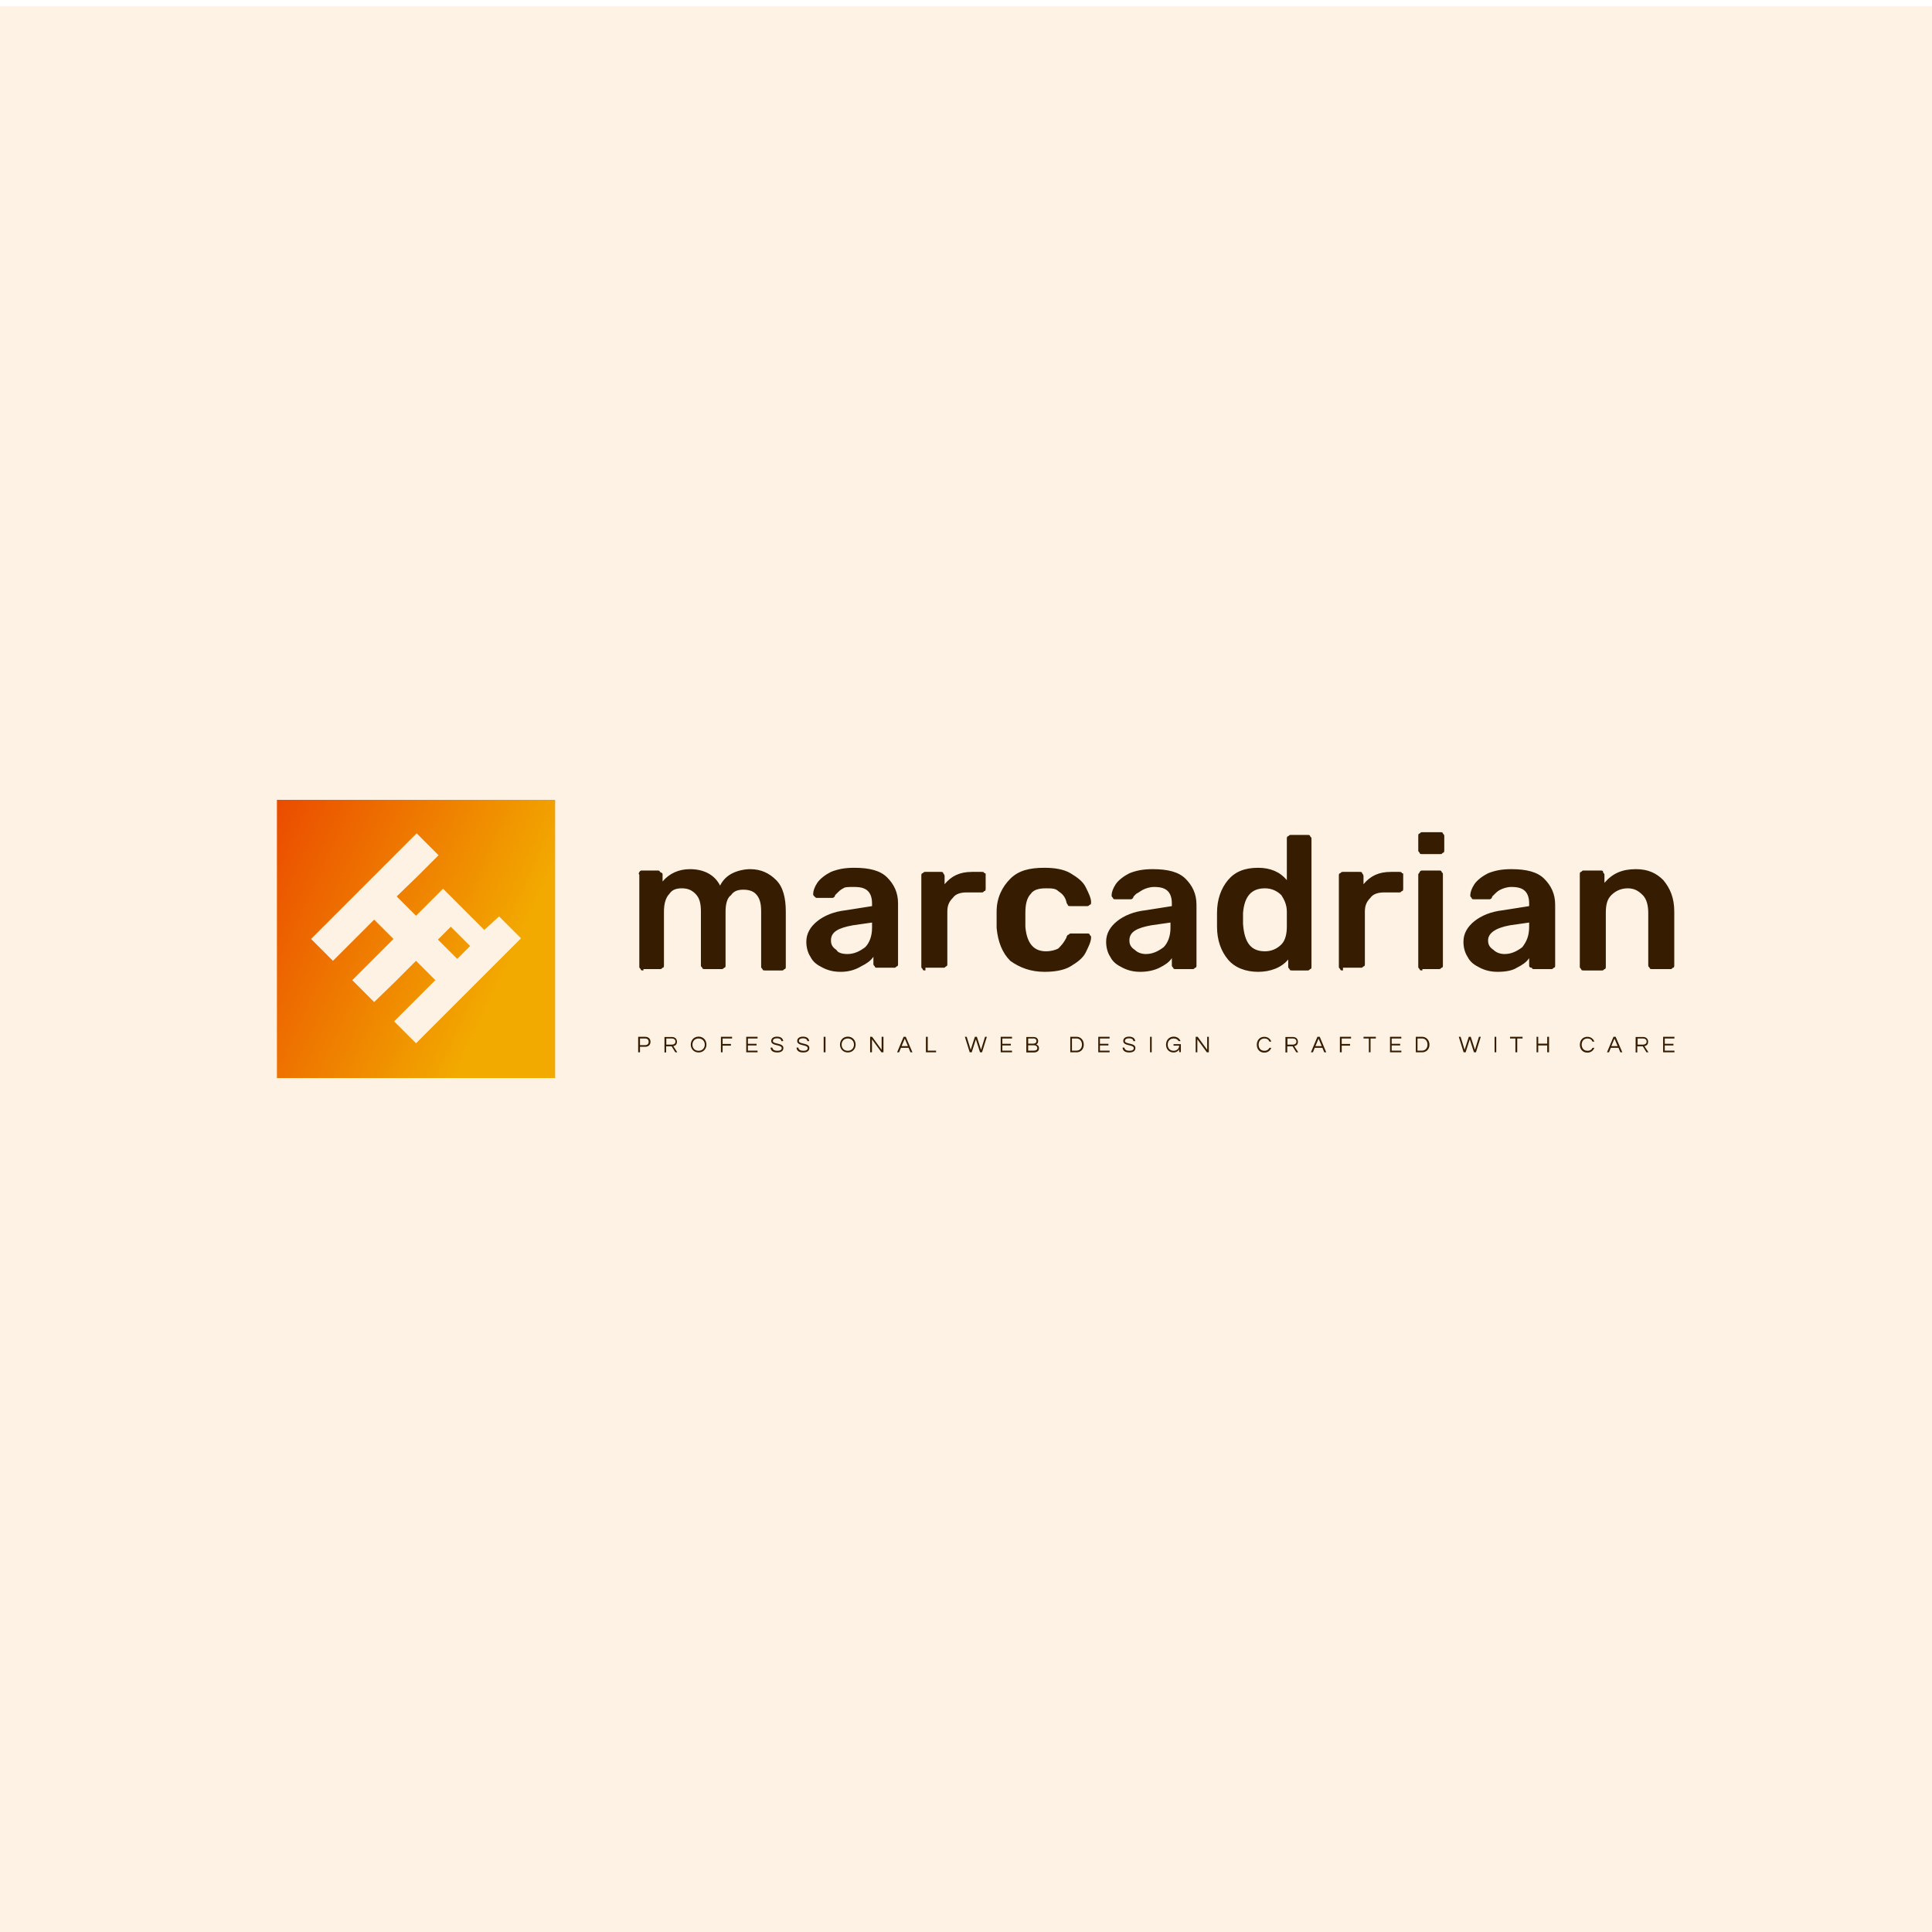
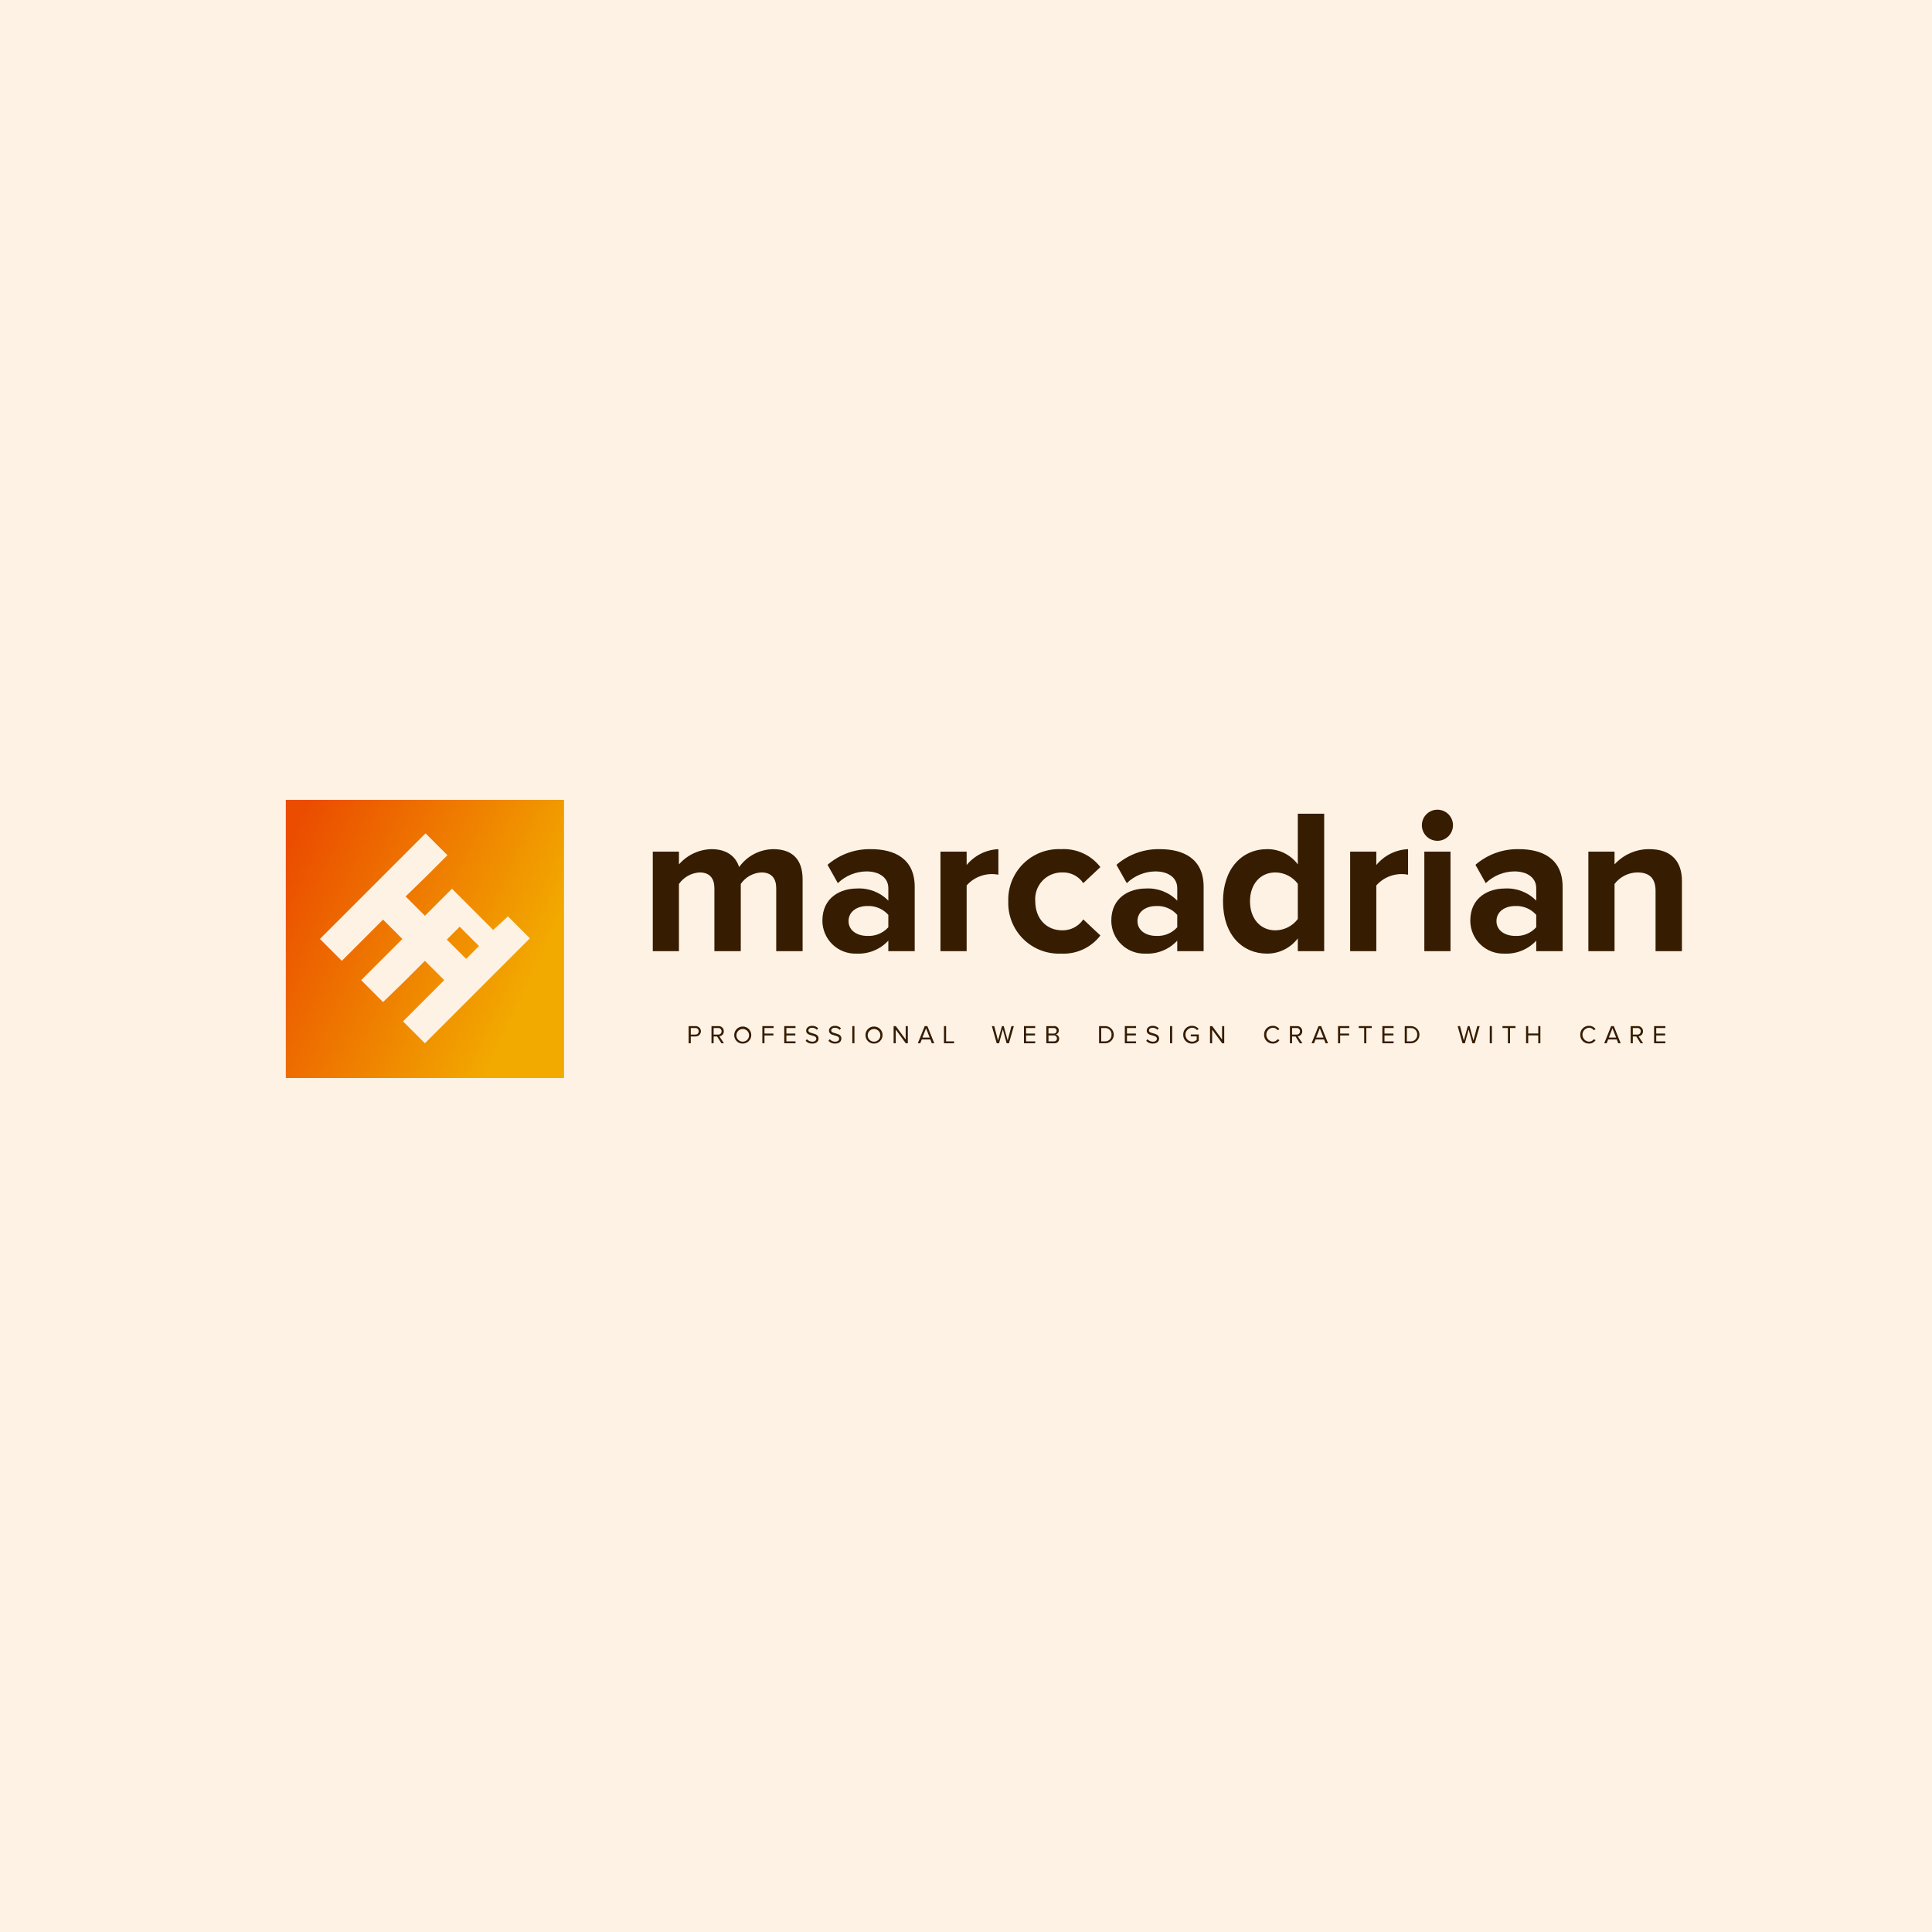
- <svg xmlns="http://www.w3.org/2000/svg" version="1.1" id="Layer_1" x="0px" y="0px" viewBox="0 0 300 300" style="enable-background:new 0 0 300 300;" xml:space="preserve">
-   <style type="text/css">
- 	.st0{fill:#FEF2E5;}
- 	.st1{fill:#361C00;}
- 	.st2{fill:url(#SVGID_1_);}
- </style>
-   <rect y="1" class="st0" width="300" height="300" />
-   <g id="_x31_7c5c226-86e3-46dc-83a4-124066d1baf3" transform="matrix(2.125754,0,0,2.125754,97.146,122.8452)">
-     <path class="st1" d="M1.3,13.1L1.3,13.1c-0.1,0-0.2,0-0.2-0.1l0,0l0,0c-0.1-0.1-0.1-0.1-0.1-0.2l0,0V6.1l0,0C0.9,6,1,6,1,5.9l0,0   l0,0c0.1-0.1,0.1-0.1,0.2-0.1l0,0h1.1l0,0c0.1,0,0.2,0,0.2,0.1l0,0l0,0C2.7,6,2.7,6,2.7,6.1l0,0v0.5l0,0c0.5-0.6,1.2-0.9,2-0.9l0,0   l0,0c1,0,1.8,0.4,2.2,1.2l0,0l0,0C7.1,6.5,7.4,6.2,7.8,6l0,0l0,0c0.4-0.2,0.9-0.3,1.3-0.3l0,0l0,0c0.8,0,1.4,0.3,1.9,0.8l0,0l0,0   c0.5,0.5,0.7,1.3,0.7,2.3l0,0v4l0,0c0,0.1,0,0.2-0.1,0.2l0,0l0,0c-0.1,0.1-0.1,0.1-0.2,0.1l0,0h-1.2l0,0c-0.1,0-0.2,0-0.2-0.1l0,0   l0,0c-0.1-0.1-0.1-0.1-0.1-0.2l0,0V8.8l0,0c0-0.6-0.1-1-0.4-1.3l0,0l0,0C9.3,7.3,9,7.2,8.6,7.2l0,0l0,0c-0.4,0-0.7,0.1-0.9,0.4l0,0   l0,0C7.4,7.8,7.3,8.3,7.3,8.8l0,0v3.9l0,0c0,0.1,0,0.2-0.1,0.2l0,0l0,0c-0.1,0.1-0.1,0.1-0.2,0.1l0,0H5.8l0,0c-0.1,0-0.2,0-0.2-0.1   l0,0l0,0c-0.1-0.1-0.1-0.1-0.1-0.2l0,0V8.8l0,0c0-0.6-0.1-1-0.4-1.3l0,0l0,0c-0.3-0.3-0.6-0.4-1-0.4l0,0l0,0   c-0.4,0-0.7,0.1-0.9,0.4l0,0l0,0C2.9,7.8,2.8,8.3,2.8,8.8l0,0v3.9l0,0c0,0.1,0,0.2-0.1,0.2l0,0l0,0c-0.1,0.1-0.1,0.1-0.2,0.1l0,0   H1.3z M15.7,13.2L15.7,13.2c-0.5,0-0.9-0.1-1.3-0.3l0,0l0,0c-0.4-0.2-0.7-0.4-0.9-0.8l0,0l0,0c-0.2-0.3-0.3-0.7-0.3-1.1l0,0l0,0   c0-0.6,0.3-1.1,0.8-1.5l0,0l0,0c0.5-0.4,1.2-0.7,2.1-0.8l0,0l1.9-0.3V8.2l0,0c0-0.4-0.1-0.7-0.3-0.9l0,0l0,0   c-0.2-0.2-0.5-0.3-1-0.3l0,0l0,0C16.3,7,16,7,15.9,7.1l0,0l0,0c-0.2,0.1-0.3,0.2-0.4,0.3l0,0l0,0c-0.1,0.1-0.2,0.2-0.2,0.2l0,0l0,0   c0,0.1-0.1,0.2-0.2,0.2l0,0h-1.1l0,0c-0.1,0-0.1,0-0.2-0.1l0,0l0,0c-0.1-0.1-0.1-0.1-0.1-0.2l0,0l0,0c0-0.2,0.1-0.5,0.3-0.8l0,0   l0,0c0.2-0.3,0.6-0.6,1-0.8l0,0l0,0c0.5-0.2,1-0.3,1.7-0.3l0,0l0,0c1.1,0,1.9,0.2,2.4,0.7l0,0l0,0c0.5,0.5,0.8,1.1,0.8,1.9l0,0v4.4   l0,0c0,0.1,0,0.2-0.1,0.2l0,0l0,0c-0.1,0.1-0.1,0.1-0.2,0.1l0,0h-1.2l0,0c-0.1,0-0.2,0-0.2-0.1l0,0l0,0c-0.1-0.1-0.1-0.1-0.1-0.2   l0,0v-0.5l0,0c-0.2,0.3-0.5,0.5-0.9,0.7l0,0l0,0C16.7,13.1,16.2,13.2,15.7,13.2L15.7,13.2z M16.2,11.9L16.2,11.9   c0.5,0,0.9-0.2,1.3-0.5l0,0l0,0c0.3-0.3,0.5-0.8,0.5-1.4l0,0V9.6l-1.4,0.2l0,0c-1.1,0.2-1.6,0.5-1.6,1.1l0,0l0,0   c0,0.3,0.1,0.5,0.4,0.7l0,0l0,0C15.5,11.8,15.8,11.9,16.2,11.9L16.2,11.9z M21.9,13.1L21.9,13.1c-0.1,0-0.2,0-0.2-0.1l0,0l0,0   c-0.1-0.1-0.1-0.1-0.1-0.2l0,0V6.2l0,0c0-0.1,0-0.2,0.1-0.2l0,0l0,0c0.1-0.1,0.1-0.1,0.2-0.1l0,0h1.1l0,0c0.1,0,0.2,0,0.2,0.1l0,0   l0,0c0.1,0.1,0.1,0.2,0.1,0.2l0,0v0.6l0,0c0.5-0.6,1.1-0.9,2-0.9l0,0H26l0,0c0.1,0,0.2,0,0.2,0.1l0,0l0,0C26.3,6,26.3,6,26.3,6.1   l0,0v1l0,0c0,0.1,0,0.2-0.1,0.2l0,0l0,0c-0.1,0.1-0.1,0.1-0.2,0.1l0,0h-1.1l0,0c-0.4,0-0.8,0.1-1,0.4l0,0l0,0   c-0.3,0.3-0.4,0.6-0.4,1l0,0v3.8l0,0c0,0.1,0,0.2-0.1,0.2l0,0l0,0c-0.1,0.1-0.1,0.1-0.2,0.1l0,0H21.9z M30.6,13.2L30.6,13.2   c-1,0-1.8-0.3-2.5-0.8l0,0l0,0c-0.6-0.6-0.9-1.4-1-2.4l0,0l0-0.6l0-0.6l0,0c0-1,0.4-1.8,1-2.4l0,0l0,0c0.6-0.6,1.4-0.8,2.5-0.8l0,0   l0,0c0.7,0,1.4,0.1,1.9,0.4l0,0l0,0c0.5,0.3,0.9,0.6,1.1,1l0,0l0,0C33.8,7.4,34,7.8,34,8.1l0,0l0,0c0,0.1,0,0.2-0.1,0.2l0,0l0,0   c-0.1,0.1-0.1,0.1-0.2,0.1l0,0h-1.2l0,0c-0.1,0-0.2,0-0.2-0.1l0,0l0,0c0,0-0.1-0.1-0.1-0.2l0,0l0,0c-0.1-0.4-0.3-0.6-0.6-0.8l0,0   l0,0c-0.2-0.2-0.5-0.2-0.9-0.2l0,0l0,0c-0.5,0-0.9,0.1-1.1,0.4l0,0l0,0c-0.3,0.3-0.4,0.8-0.4,1.4l0,0l0,0.5l0,0.5l0,0   c0.1,1.2,0.6,1.8,1.5,1.8l0,0l0,0c0.4,0,0.7-0.1,0.9-0.2l0,0l0,0c0.2-0.2,0.4-0.4,0.6-0.8l0,0l0,0c0-0.1,0.1-0.2,0.1-0.2l0,0l0,0   c0.1,0,0.1-0.1,0.2-0.1l0,0h1.2l0,0c0.1,0,0.2,0,0.2,0.1l0,0l0,0c0.1,0.1,0.1,0.1,0.1,0.2l0,0l0,0c0,0.3-0.2,0.7-0.4,1.1l0,0l0,0   c-0.2,0.4-0.6,0.7-1.1,1l0,0l0,0C32,13.1,31.3,13.2,30.6,13.2L30.6,13.2z M37.6,13.2L37.6,13.2c-0.5,0-0.9-0.1-1.3-0.3l0,0l0,0   c-0.4-0.2-0.7-0.4-0.9-0.8l0,0l0,0c-0.2-0.3-0.3-0.7-0.3-1.1l0,0l0,0c0-0.6,0.3-1.1,0.8-1.5l0,0l0,0c0.5-0.4,1.2-0.7,2.1-0.8l0,0   l1.9-0.3V8.2l0,0c0-0.4-0.1-0.7-0.3-0.9l0,0l0,0c-0.2-0.2-0.5-0.3-1-0.3l0,0l0,0c-0.3,0-0.6,0.1-0.8,0.2l0,0l0,0   c-0.2,0.1-0.3,0.2-0.5,0.3l0,0l0,0c-0.1,0.1-0.2,0.2-0.2,0.2l0,0l0,0c0,0.1-0.1,0.2-0.2,0.2l0,0h-1.1l0,0c-0.1,0-0.2,0-0.2-0.1l0,0   l0,0c-0.1-0.1-0.1-0.1-0.1-0.2l0,0l0,0c0-0.2,0.1-0.5,0.3-0.8l0,0l0,0c0.2-0.3,0.6-0.6,1-0.8l0,0l0,0c0.5-0.2,1-0.3,1.7-0.3l0,0   l0,0c1.1,0,1.9,0.2,2.4,0.7l0,0l0,0c0.5,0.5,0.8,1.1,0.8,1.9l0,0v4.4l0,0c0,0.1,0,0.2-0.1,0.2l0,0l0,0c-0.1,0.1-0.1,0.1-0.2,0.1   l0,0h-1.2l0,0c-0.1,0-0.2,0-0.2-0.1l0,0l0,0c-0.1-0.1-0.1-0.1-0.1-0.2l0,0v-0.5l0,0c-0.2,0.3-0.5,0.5-0.9,0.7l0,0l0,0   C38.6,13.1,38.1,13.2,37.6,13.2L37.6,13.2z M38,11.9L38,11.9c0.5,0,0.9-0.2,1.3-0.5l0,0l0,0c0.3-0.3,0.5-0.8,0.5-1.4l0,0V9.6   l-1.4,0.2l0,0c-1.1,0.2-1.6,0.5-1.6,1.1l0,0l0,0c0,0.3,0.1,0.5,0.4,0.7l0,0l0,0C37.4,11.8,37.7,11.9,38,11.9L38,11.9z M46.2,13.2   L46.2,13.2c-0.9,0-1.7-0.3-2.2-0.9l0,0l0,0c-0.5-0.6-0.8-1.4-0.8-2.4l0,0l0-0.5l0-0.5l0,0c0-1,0.3-1.8,0.8-2.4l0,0l0,0   c0.5-0.6,1.2-0.9,2.2-0.9l0,0l0,0c0.9,0,1.6,0.3,2.1,0.9l0,0V3.5l0,0c0-0.1,0-0.2,0.1-0.2l0,0l0,0c0.1-0.1,0.1-0.1,0.2-0.1l0,0h1.2   l0,0c0.1,0,0.2,0,0.2,0.1l0,0l0,0c0.1,0.1,0.1,0.1,0.1,0.2l0,0v9.3l0,0c0,0.1,0,0.2-0.1,0.2l0,0l0,0c-0.1,0.1-0.1,0.1-0.2,0.1l0,0   h-1.1l0,0c-0.1,0-0.2,0-0.2-0.1l0,0l0,0c-0.1-0.1-0.1-0.1-0.1-0.2l0,0v-0.5l0,0C47.9,12.9,47.1,13.2,46.2,13.2L46.2,13.2z    M46.7,11.7L46.7,11.7c0.5,0,0.9-0.2,1.2-0.5l0,0l0,0c0.3-0.3,0.4-0.8,0.4-1.3l0,0l0,0c0-0.1,0-0.3,0-0.5l0,0l0,0   c0-0.3,0-0.4,0-0.6l0,0l0,0c0-0.5-0.2-0.9-0.4-1.2l0,0l0,0c-0.3-0.3-0.7-0.5-1.2-0.5l0,0l0,0c-1,0-1.5,0.6-1.6,1.8l0,0l0,0.4l0,0.4   l0,0C45.2,11.1,45.7,11.7,46.7,11.7L46.7,11.7z M52.4,13.1L52.4,13.1c-0.1,0-0.2,0-0.2-0.1l0,0l0,0c-0.1-0.1-0.1-0.1-0.1-0.2l0,0   V6.2l0,0c0-0.1,0-0.2,0.1-0.2l0,0l0,0c0.1-0.1,0.1-0.1,0.2-0.1l0,0h1.2l0,0c0.1,0,0.2,0,0.2,0.1l0,0l0,0c0.1,0.1,0.1,0.2,0.1,0.2   l0,0v0.6l0,0c0.5-0.6,1.1-0.9,2-0.9l0,0h0.6l0,0c0.1,0,0.2,0,0.2,0.1l0,0l0,0C56.8,6,56.8,6,56.8,6.1l0,0v1l0,0   c0,0.1,0,0.2-0.1,0.2l0,0l0,0c-0.1,0.1-0.1,0.1-0.2,0.1l0,0h-1.1l0,0c-0.4,0-0.8,0.1-1,0.4l0,0l0,0c-0.3,0.3-0.4,0.6-0.4,1l0,0v3.8   l0,0c0,0.1,0,0.2-0.1,0.2l0,0l0,0c-0.1,0.1-0.1,0.1-0.2,0.1l0,0H52.4z M58.2,4.6L58.2,4.6c-0.1,0-0.2,0-0.2-0.1l0,0l0,0   c-0.1-0.1-0.1-0.1-0.1-0.2l0,0v-1l0,0c0-0.1,0-0.2,0.1-0.2l0,0l0,0c0.1-0.1,0.1-0.1,0.2-0.1l0,0h1.3l0,0c0.1,0,0.2,0,0.2,0.1l0,0   l0,0c0.1,0.1,0.1,0.1,0.1,0.2l0,0v1l0,0c0,0.1,0,0.2-0.1,0.2l0,0l0,0c-0.1,0.1-0.1,0.1-0.2,0.1l0,0H58.2z M58.2,13.1L58.2,13.1   c-0.1,0-0.2,0-0.2-0.1l0,0l0,0c-0.1-0.1-0.1-0.1-0.1-0.2l0,0V6.1l0,0C57.9,6,58,6,58,5.9l0,0l0,0c0.1-0.1,0.1-0.1,0.2-0.1l0,0h1.2   l0,0c0.1,0,0.2,0,0.2,0.1l0,0l0,0c0.1,0.1,0.1,0.1,0.1,0.2l0,0v6.6l0,0c0,0.1,0,0.2-0.1,0.2l0,0l0,0c-0.1,0.1-0.1,0.1-0.2,0.1l0,0   H58.2z M63.7,13.2L63.7,13.2c-0.5,0-0.9-0.1-1.3-0.3l0,0l0,0c-0.4-0.2-0.7-0.4-0.9-0.8l0,0l0,0c-0.2-0.3-0.3-0.7-0.3-1.1l0,0l0,0   c0-0.6,0.3-1.1,0.8-1.5l0,0l0,0c0.5-0.4,1.2-0.7,2.1-0.8l0,0l1.9-0.3V8.2l0,0c0-0.4-0.1-0.7-0.3-0.9l0,0l0,0   c-0.2-0.2-0.5-0.3-1-0.3l0,0l0,0c-0.3,0-0.6,0.1-0.8,0.2l0,0l0,0c-0.2,0.1-0.3,0.2-0.4,0.3l0,0l0,0c-0.1,0.1-0.2,0.2-0.2,0.2l0,0   l0,0c0,0.1-0.1,0.2-0.2,0.2l0,0h-1.1l0,0c-0.1,0-0.2,0-0.2-0.1l0,0l0,0c-0.1-0.1-0.1-0.1-0.1-0.2l0,0l0,0c0-0.2,0.1-0.5,0.3-0.8   l0,0l0,0c0.2-0.3,0.6-0.6,1-0.8l0,0l0,0c0.5-0.2,1-0.3,1.7-0.3l0,0l0,0c1.1,0,1.9,0.2,2.4,0.7l0,0l0,0c0.5,0.5,0.8,1.1,0.8,1.9l0,0   v4.4l0,0c0,0.1,0,0.2-0.1,0.2l0,0l0,0c-0.1,0.1-0.1,0.1-0.2,0.1l0,0h-1.2l0,0c-0.1,0-0.2,0-0.2-0.1l0,0l0,0   C66,12.9,66,12.8,66,12.7l0,0v-0.5l0,0c-0.2,0.3-0.5,0.5-0.9,0.7l0,0l0,0C64.8,13.1,64.3,13.2,63.7,13.2L63.7,13.2z M64.2,11.9   L64.2,11.9c0.5,0,0.9-0.2,1.3-0.5l0,0l0,0C65.8,11,66,10.6,66,9.9l0,0V9.6l-1.4,0.2l0,0C63.5,10,63,10.4,63,10.9l0,0l0,0   c0,0.3,0.1,0.5,0.4,0.7l0,0l0,0C63.6,11.8,63.9,11.9,64.2,11.9L64.2,11.9z M70,13.1L70,13.1c-0.1,0-0.2,0-0.2-0.1l0,0l0,0   c-0.1-0.1-0.1-0.1-0.1-0.2l0,0V6.1l0,0c0-0.1,0-0.2,0.1-0.2l0,0l0,0c0.1-0.1,0.1-0.1,0.2-0.1l0,0h1.2l0,0c0.1,0,0.2,0,0.2,0.1l0,0   l0,0C71.4,6,71.5,6,71.5,6.1l0,0v0.6l0,0c0.6-0.7,1.3-1,2.3-1l0,0l0,0c0.9,0,1.5,0.3,2,0.8l0,0l0,0c0.5,0.6,0.8,1.3,0.8,2.3l0,0   v3.9l0,0c0,0.1,0,0.2-0.1,0.2l0,0l0,0c-0.1,0.1-0.1,0.1-0.2,0.1l0,0H75l0,0c-0.1,0-0.2,0-0.2-0.1l0,0l0,0c-0.1-0.1-0.1-0.1-0.1-0.2   l0,0V8.9l0,0c0-0.5-0.1-1-0.4-1.3l0,0l0,0c-0.3-0.3-0.6-0.5-1.1-0.5l0,0l0,0c-0.5,0-0.9,0.2-1.2,0.5l0,0l0,0   c-0.3,0.3-0.4,0.7-0.4,1.3l0,0v3.9l0,0c0,0.1,0,0.2-0.1,0.2l0,0l0,0c-0.1,0.1-0.1,0.1-0.2,0.1l0,0H70z" />
-   </g>
-   <g id="fd4ff8e4-a136-4c90-8ca4-f3bc5362b13a" transform="matrix(0.258575,0,0,0.258575,98.80951,160.4259)">
-     <path class="st1" d="M2.2,8.2h3.1c2,0,3.2-1.2,3.2-3c0-1.8-1.2-3-3.2-3H1.1v9.3h1.1V8.2z M5.2,3.2c1.5,0,2.2,0.8,2.2,2   c0,1.3-0.8,2-2.2,2H2.2v-4H5.2z M18,7.9h3.2l2.2,3.6h1.2l-2.4-3.7c1-0.2,2.2-0.8,2.2-2.6c0-1.8-1.2-2.9-3.1-2.9h-4.4v9.3h1V7.9z    M18,3.2h3.3c1.3,0,2.2,0.7,2.2,1.9c0,1.4-1.3,1.8-2.3,1.8H18V3.2z M37.4,2.1c-2.8,0-4.7,2.1-4.7,4.8c0,2.6,1.9,4.7,4.7,4.7   c2.8,0,4.7-2.1,4.7-4.7C42.1,4.2,40.2,2.1,37.4,2.1z M37.4,10.6c-2.3,0-3.7-1.6-3.7-3.7c0-2.1,1.4-3.7,3.7-3.7   c2.2,0,3.7,1.6,3.7,3.7C41.1,8.9,39.7,10.6,37.4,10.6z M57.5,3.2v-1h-6.7v9.3h1v-4h5v-1h-5V3.2H57.5z M72.8,3.2v-1H66v9.3h6.8v-1   H67V7.4h5.2v-1H67V3.2H72.8z M82,4.7c0-0.6,0.4-1.6,2.5-1.6c1.7,0,2.5,0.7,2.6,1.7h1.1c-0.1-1.4-1.2-2.7-3.7-2.7   c-2.3,0-3.5,1.1-3.5,2.6c0,3.2,6.3,2,6.3,4.3c0,1.1-1,1.6-2.6,1.6c-1.6,0-2.9-0.6-3-1.9h-1.1c0.1,1.7,1.3,2.9,4,2.9   c2.3,0,3.7-0.9,3.7-2.7C88.3,5.7,82,6.8,82,4.7z M97.6,4.7c0-0.6,0.4-1.6,2.5-1.6c1.7,0,2.5,0.7,2.6,1.7h1.1   c-0.1-1.4-1.2-2.7-3.7-2.7c-2.3,0-3.5,1.1-3.5,2.6c0,3.2,6.3,2,6.3,4.3c0,1.1-1,1.6-2.6,1.6c-1.6,0-2.9-0.6-3-1.9h-1.1   c0.1,1.7,1.3,2.9,4,2.9c2.3,0,3.7-0.9,3.7-2.7C104,5.7,97.6,6.8,97.6,4.7z M113.6,2.2h-1.1v9.3h1.1V2.2z M127,2.1   c-2.8,0-4.7,2.1-4.7,4.8c0,2.6,1.9,4.7,4.7,4.7c2.8,0,4.7-2.1,4.7-4.7C131.7,4.2,129.8,2.1,127,2.1z M127,10.6   c-2.3,0-3.7-1.6-3.7-3.7c0-2.1,1.4-3.7,3.7-3.7c2.2,0,3.7,1.6,3.7,3.7C130.7,8.9,129.3,10.6,127,10.6z M147.3,2.2V10l-5.7-7.8h-1.2   v9.3h1.1V3.7l5.7,7.8h1.2V2.2H147.3z M161.8,2.2h-1.3l-3.9,9.3h1.2l1.1-2.7h4.6l1.1,2.7h1.2L161.8,2.2z M159.3,7.8l1.9-4.5l1.9,4.5   H159.3z M173.9,2.2v9.3h6.1v-1H175V2.2H173.9z M203.9,3.7l2.5,7.8h1.2l2.9-9.3h-1.1L207,10l-2.5-7.8h-1.2l-2.5,7.8l-2.4-7.8h-1.1   l2.9,9.3h1.2L203.9,3.7z M225.6,3.2v-1h-6.8v9.3h6.8v-1h-5.8V7.4h5.1v-1h-5.1V3.2H225.6z M240.1,6.8c0.7-0.3,1.2-0.9,1.2-2.1   c0-1.1-0.7-2.4-2.9-2.4h-4.2v9.3h4.4c2.1,0,3.2-1,3.2-2.4C241.9,7.7,240.9,7,240.1,6.8z M235.3,3.2h3.2c1.3,0,1.8,0.8,1.8,1.5   c0,1.1-0.9,1.6-1.9,1.6h-3.1V3.2z M238.8,10.5h-3.5V7.3h3.4c1.5,0,2.1,0.8,2.1,1.7C240.8,9.9,240.1,10.5,238.8,10.5z M264.5,2.2   h-3.9v9.3h3.9c2.2,0,4.2-1.7,4.2-4.6C268.7,4,266.7,2.2,264.5,2.2z M264.4,10.5h-2.8V3.2h2.8c2,0,3.2,1.7,3.2,3.6   C267.7,8.8,266.4,10.5,264.4,10.5z M284.2,3.2v-1h-6.8v9.3h6.8v-1h-5.8V7.4h5.1v-1h-5.1V3.2H284.2z M293.4,4.7   c0-0.6,0.4-1.6,2.5-1.6c1.7,0,2.5,0.7,2.6,1.7h1.1c-0.1-1.4-1.2-2.7-3.7-2.7c-2.3,0-3.5,1.1-3.5,2.6c0,3.2,6.3,2,6.3,4.3   c0,1.1-1,1.6-2.6,1.6c-1.6,0-2.9-0.6-3-1.9h-1.1c0.1,1.7,1.3,2.9,4,2.9c2.3,0,3.7-0.9,3.7-2.7C299.8,5.7,293.4,6.8,293.4,4.7z    M309.5,2.2h-1v9.3h1V2.2z M322.7,2.1c-2.8,0-4.6,2.1-4.6,4.8c0,2.6,1.7,4.7,4.5,4.7c1.7,0,2.8-0.9,3.4-1.8v1.6h1V6.6h-4.4v0.9h3.4   c0,1.9-1.6,3.1-3.3,3.1c-2.3,0-3.6-1.6-3.6-3.7c0-2.1,1.3-3.7,3.6-3.7c1.4,0,2.4,0.6,3,1.6h1.1C326.2,3.2,324.7,2.1,322.7,2.1z    M342.8,2.2V10l-5.7-7.8h-1.2v9.3h1V3.7l5.7,7.8h1.2V2.2H342.8z M352.9,10.4 M353.1,13.3 M377.2,10.6c-2.3,0-3.5-1.6-3.5-3.7   c0-2.1,1.3-3.7,3.5-3.7c1.5,0,2.5,0.7,3,1.9h1.1c-0.6-1.7-2.1-2.9-4.2-2.9c-2.8,0-4.5,2.1-4.5,4.8c0,2.6,1.7,4.7,4.5,4.7   c2.1,0,3.6-1.2,4.2-2.9h-1.1C379.7,9.8,378.7,10.6,377.2,10.6z M390.9,7.9h3.2l2.2,3.6h1.2l-2.4-3.7c1-0.2,2.2-0.8,2.2-2.6   c0-1.8-1.2-2.9-3.1-2.9h-4.4v9.3h1.1V7.9z M390.9,3.2h3.3c1.3,0,2.2,0.7,2.2,1.9c0,1.4-1.3,1.8-2.2,1.8h-3.2V3.2z M410.4,2.2H409   l-3.9,9.3h1.2l1.1-2.7h4.6l1.1,2.7h1.2L410.4,2.2z M407.8,7.8l1.9-4.5l1.9,4.5H407.8z M429.2,3.2v-1h-6.7v9.3h1.1v-4h5v-1h-5V3.2   H429.2z M444.2,2.2h-7.5v1h3.2v8.3h1V3.2h3.2V2.2z M459.4,3.2v-1h-6.8v9.3h6.8v-1h-5.8V7.4h5.1v-1h-5.1V3.2H459.4z M472,2.2h-3.9   v9.3h3.9c2.2,0,4.3-1.7,4.3-4.6C476.2,4,474.2,2.2,472,2.2z M471.9,10.5h-2.8V3.2h2.8c2,0,3.2,1.7,3.2,3.6   C475.2,8.8,473.9,10.5,471.9,10.5z M500.5,3.7l2.5,7.8h1.2l2.9-9.3h-1.1l-2.4,7.8l-2.5-7.8h-1.2l-2.5,7.8L495,2.2h-1.1l2.9,9.3h1.2   L500.5,3.7z M516.4,2.2h-1v9.3h1V2.2z M532.2,2.2h-7.5v1h3.2v8.3h1.1V3.2h3.2V2.2z M547,2.2v4.1h-5.4V2.2h-1v9.3h1V7.4h5.4v4.1h1.1   V2.2H547z M571.2,10.6c-2.2,0-3.5-1.6-3.5-3.7c0-2.1,1.3-3.7,3.5-3.7c1.5,0,2.5,0.7,3,1.9h1.1c-0.6-1.7-2.1-2.9-4.2-2.9   c-2.8,0-4.5,2.1-4.5,4.8c0,2.6,1.7,4.7,4.5,4.7c2.1,0,3.6-1.2,4.2-2.9h-1.1C573.8,9.8,572.8,10.6,571.2,10.6z M588.1,2.2h-1.3   l-3.9,9.3h1.2l1.1-2.7h4.6l1.1,2.7h1.2L588.1,2.2z M585.5,7.8l1.9-4.5l1.9,4.5H585.5z M601.2,7.9h3.2l2.2,3.6h1.2l-2.4-3.7   c1-0.2,2.2-0.8,2.2-2.6c0-1.8-1.2-2.9-3.1-2.9h-4.4v9.3h1V7.9z M601.2,3.2h3.3c1.3,0,2.2,0.7,2.2,1.9c0,1.4-1.3,1.8-2.2,1.8h-3.2   V3.2z M623.4,3.2v-1h-6.8v9.3h6.8v-1h-5.8V7.4h5.2v-1h-5.2V3.2H623.4z" />
-   </g>
-   <g>
-     <linearGradient id="SVGID_1_" gradientUnits="userSpaceOnUse" x1="-782.432" y1="262.966" x2="-781.496" y2="262.966" gradientTransform="matrix(41.7823 19.4834 -19.4834 41.7823 37853.863 4390.735)">
-       <stop offset="0" style="stop-color:#EB4C00" />
-       <stop offset="1" style="stop-color:#F2A900" />
+ <svg xmlns="http://www.w3.org/2000/svg" id="Layer_1" data-name="Layer 1" viewBox="0 0 300 300">
+   <defs>
+     <style>.cls-1{fill:#fef2e5;}.cls-2{fill:url(#linear-gradient);}.cls-3{fill:#361c00;}</style>
+     <linearGradient id="linear-gradient" x1="-1231.553" y1="273.91" x2="-1230.613" y2="273.91" gradientTransform="matrix(41.78, 19.48, 19.48, -41.78, 46160.879, 35569.38)" gradientUnits="userSpaceOnUse">
+       <stop offset="0" stop-color="#eb4c00" />
+       <stop offset="1" stop-color="#f2a900" />
    </linearGradient>
-     <path class="st2" d="M43,124.2v43.2h43.2v-43.2C86.1,124.2,43,124.2,43,124.2z M77.5,142.3l1.7,1.7l1.7,1.7l-3.2,3.2l-3.2,3.2   c-1.1,1.1-3,3-4.9,4.9c-1.9,1.9-3.9,3.9-5,5l-1.7-1.7l-1.7-1.7l3.2-3.2l3.2-3.2l-1.5-1.5l-1.5-1.5l-3.2,3.2l-3.3,3.2l-1.7-1.7   l-1.7-1.7l3.2-3.2l3.2-3.2l-1.5-1.5l-1.5-1.5l-3.2,3.2l-3.2,3.2l-1.7-1.7l-1.7-1.7c2.4-2.4,5.3-5.3,8.2-8.2   c2.9-2.9,5.8-5.8,8.2-8.2l1.7,1.7l1.7,1.7l-3.2,3.2l-3.3,3.2l1.5,1.5l1.5,1.5l2.1-2.1l2.1-2.1l3.2,3.2l3.2,3.2 M73,146.9l-1.5-1.5   l-1.5-1.5l-1,1l-1,1l1.5,1.5l1.5,1.5" />
-   </g>
+   </defs>
+   <rect class="cls-1" width="300" height="300" />
+   <path class="cls-2" d="M44.38,124.2v43.2h43.2V124.2Zm34.5,18.1,1.7,1.7,1.7,1.7-3.2,3.2-3.2,3.2-4.9,4.9-5,5-1.7-1.7-1.7-1.7,3.2-3.2,3.2-3.2-1.5-1.5-1.5-1.5-3.2,3.2-3.3,3.2-1.7-1.7-1.7-1.7,3.2-3.2,3.2-3.2-1.5-1.5-1.5-1.5-3.2,3.2-3.2,3.2-1.7-1.7-1.7-1.7,8.2-8.2,8.2-8.2,1.7,1.7,1.7,1.7-3.2,3.2-3.3,3.2,1.5,1.5,1.5,1.5,2.1-2.1,2.1-2.1,3.2,3.2,3.2,3.2m-2.2,2.5-1.5-1.5-1.5-1.5-1,1-1,1,1.5,1.5,1.5,1.5" />
+   <path class="cls-3" d="M145.14,151.93" />
+   <path class="cls-3" d="M145.14,151.93" />
+   <path class="cls-3" d="M146.09,152" />
+   <path class="cls-3" d="M147.22,151.74" />
+   <path class="cls-3" d="M145.76,152.07" />
+   <path class="cls-3" d="M149.29,151.74" />
+   <path class="cls-3" d="M149.06,151.8" />
+   <path class="cls-3" d="M151.63,146.26" />
+   <path class="cls-3" d="M151.8,143.2" />
+   <path class="cls-3" d="M151.8,143.2" />
+   <path class="cls-3" d="M151.7,141.29" />
+   <path class="cls-3" d="M141.71,150.91" />
+   <path class="cls-3" d="M137.46,151.84" />
+   <path class="cls-3" d="M139.63,155.86" />
+   <path class="cls-3" d="M139.53,152.73" />
+   <path class="cls-3" d="M135.74,154.51" />
+   <path class="cls-3" d="M106.2,152.36" />
+   <path class="cls-3" d="M106.15,151.47" />
+   <path class="cls-3" d="M105.9,152.26" />
+   <path class="cls-3" d="M107.53,152.83" />
+   <path class="cls-3" d="M106.62,153.28" />
+   <path class="cls-3" d="M97.86,139.85" />
+   <path class="cls-3" d="M104.66,134.51" />
+   <path class="cls-3" d="M97.86,137.06" />
+   <path class="cls-3" d="M110.05,151.35" />
+   <path class="cls-3" d="M114.5,151.05" />
+   <path class="cls-3" d="M115.84,140.82" />
+   <path class="cls-3" d="M123.54,153.19" />
+   <path class="cls-3" d="M124.7,152.1" />
+   <path class="cls-3" d="M147.38,151.51" />
+   <path class="cls-3" d="M154.73,144.48" />
+   <path class="cls-3" d="M154.17,142.74" />
+   <path class="cls-3" d="M154.04,144.42" />
+   <path class="cls-3" d="M168.48,142.87" />
+   <path class="cls-3" d="M169.86,149.16" />
+   <path class="cls-3" d="M171.22,145.47" />
+   <path class="cls-3" d="M170.16,149.36" />
+   <path class="cls-3" d="M171.38,147.58" />
+   <path class="cls-3" d="M171.51,146.23" />
+   <path class="cls-3" d="M171.97,147.12" />
+   <path class="cls-3" d="M170.65,141.78" />
+   <path class="cls-3" d="M171.74,141.81" />
+   <path class="cls-3" d="M173.98,141.09" />
+   <path class="cls-3" d="M177.45,140.59" />
+   <path class="cls-3" d="M178.57,139.74" />
+   <path class="cls-3" d="M183.31,151.57" />
+   <path class="cls-3" d="M184.04,151.7" />
+   <path class="cls-3" d="M187.63,151.34" />
+   <path class="cls-3" d="M174.31,140.3" />
+   <path class="cls-3" d="M174.12,140.63" />
+   <path class="cls-3" d="M172.76,153.15" />
+   <path class="cls-3" d="M186.08,153.15" />
+   <path class="cls-3" d="M204.94,151.74" />
+   <path class="cls-3" d="M202.53,151.6" />
+   <path class="cls-3" d="M206.79,131.49" />
+   <path class="cls-3" d="M205.63,137" />
+   <path class="cls-3" d="M206.38,131" />
+   <path class="cls-3" d="M206.38,130.77" />
+   <path class="cls-3" d="M206.23,130.64" />
+   <path class="cls-3" d="M210.81,151.47" />
+   <path class="cls-3" d="M210.87,151.87" />
+   <path class="cls-3" d="M214.86,150.65" />
+   <path class="cls-3" d="M213.81,151.37" />
+   <path class="cls-3" d="M220.38,138" />
+   <path class="cls-3" d="M219.71,139.77" />
+   <path class="cls-3" d="M220.7,137" />
+   <path class="cls-3" d="M216.61,143.86" />
+   <path class="cls-3" d="M216.45,143.46" />
+   <path class="cls-3" d="M222.78,151.9" />
+   <path class="cls-3" d="M225.87,151.21" />
+   <path class="cls-3" d="M226.93,136" />
+   <path class="cls-3" d="M224.69,133.31" />
+   <path class="cls-3" d="M226.6,132.62" />
+   <path class="cls-3" d="M226.53,133.21" />
+   <path class="cls-3" d="M227.38,130.14" />
+   <path class="cls-3" d="M231.31,132" />
+   <path class="cls-3" d="M228.51,130.93" />
+   <path class="cls-3" d="M227.85,133.57" />
+   <path class="cls-3" d="M231.15,141" />
+   <path class="cls-3" d="M230.38,140.63" />
+   <path class="cls-3" d="M233.03,140.3" />
+   <path class="cls-3" d="M216.18,140.43" />
+   <path class="cls-3" d="M220.38,138.75" />
+   <path class="cls-3" d="M220.6,138.58" />
+   <path class="cls-3" d="M239.75,151.84" />
+   <path class="cls-3" d="M239.49,151.34" />
+   <path class="cls-3" d="M253.63,142.37" />
+   <path class="cls-3" d="M251.09,151.37" />
+   <path class="cls-3" d="M247.67,151.21" />
+   <path class="cls-3" d="M258.31,151.67" />
+   <path class="cls-3" d="M261.48,151.18" />
+   <path class="cls-3" d="M202.25,151.87" />
+   <path class="cls-3" d="M124.86,151.23" />
+   <path class="cls-3" d="M125.31,152" />
+   <path class="cls-3" d="M159.73,152.46" />
+   <path class="cls-3" d="M243.84,152.91" />
+   <path class="cls-3" d="M120.531,147.694v-9.76c0-1.439-.64-2.463-2.304-2.463a4.105,4.105,0,0,0-3.2,1.791v10.432h-4.096v-9.76c0-1.439-.64-2.463-2.304-2.463a4.213,4.213,0,0,0-3.2,1.791v10.432h-4.064V132.239h4.064v1.984a6.922,6.922,0,0,1,5.056-2.368c2.272,0,3.744,1.056,4.288,2.784a6.621,6.621,0,0,1,5.312-2.784c2.848,0,4.544,1.504,4.544,4.672v11.167Z" />
+   <path class="cls-3" d="M137.939,147.694V146.062a6.304,6.304,0,0,1-4.896,2.016,5.122,5.122,0,0,1-5.343-5.119c0-3.648,2.879-4.992,5.343-4.992a6.311,6.311,0,0,1,4.896,1.888v-1.951c0-1.568-1.344-2.592-3.392-2.592a6.498,6.498,0,0,0-4.448,1.823L128.5,134.287a9.98,9.98,0,0,1,6.751-2.432c3.552,0,6.784,1.408,6.784,5.855v9.983Zm0-3.712V142.062a4.088,4.088,0,0,0-3.264-1.376c-1.6,0-2.912.864-2.912,2.336s1.312,2.304,2.912,2.304A4.064,4.064,0,0,0,137.939,143.982Z" />
+   <path class="cls-3" d="M146.036,147.694V132.239h4.064v2.08a6.779,6.779,0,0,1,4.928-2.464v3.968a5.251,5.251,0,0,0-4.928,1.664v10.207Z" />
+   <path class="cls-3" d="M156.564,139.951a7.857,7.857,0,0,1,8.191-8.096,7.192,7.192,0,0,1,6.111,2.784l-2.656,2.495a3.746,3.746,0,0,0-3.264-1.663,4.129,4.129,0,0,0-4.191,4.479c0,2.688,1.728,4.512,4.191,4.512a3.849,3.849,0,0,0,3.264-1.696l2.656,2.496a7.207,7.207,0,0,1-6.111,2.815A7.864,7.864,0,0,1,156.564,139.951Z" />
+   <path class="cls-3" d="M182.803,147.694V146.062a6.303,6.303,0,0,1-4.896,2.016,5.123,5.123,0,0,1-5.344-5.119c0-3.648,2.88-4.992,5.344-4.992a6.309,6.309,0,0,1,4.896,1.888v-1.951c0-1.568-1.344-2.592-3.392-2.592a6.495,6.495,0,0,0-4.447,1.823l-1.601-2.848a9.983,9.983,0,0,1,6.752-2.432c3.552,0,6.783,1.408,6.783,5.855v9.983Zm0-3.712V142.062a4.085,4.085,0,0,0-3.264-1.376c-1.6,0-2.912.864-2.912,2.336s1.312,2.304,2.912,2.304A4.062,4.062,0,0,0,182.803,143.982Z" />
+   <path class="cls-3" d="M201.522,147.694v-1.983a5.954,5.954,0,0,1-4.768,2.367c-3.871,0-6.847-2.943-6.847-8.127,0-5.023,2.911-8.096,6.847-8.096a5.86,5.86,0,0,1,4.768,2.368v-7.872h4.096v21.343Zm0-4.991v-5.472a4.404,4.404,0,0,0-3.487-1.76c-2.336,0-3.936,1.823-3.936,4.479,0,2.688,1.6,4.512,3.936,4.512A4.407,4.407,0,0,0,201.522,142.703Z" />
+   <path class="cls-3" d="M209.651,147.694V132.239h4.063v2.08a6.779,6.779,0,0,1,4.928-2.464v3.968a5.251,5.251,0,0,0-4.928,1.664v10.207Z" />
+   <path class="cls-3" d="M220.787,128.144a2.416,2.416,0,0,1,4.832,0,2.416,2.416,0,1,1-4.832,0Zm.384,19.551V132.239h4.063v15.455Z" />
+   <path class="cls-3" d="M238.546,147.694V146.062a6.303,6.303,0,0,1-4.896,2.016,5.123,5.123,0,0,1-5.344-5.119c0-3.648,2.88-4.992,5.344-4.992a6.309,6.309,0,0,1,4.896,1.888v-1.951c0-1.568-1.344-2.592-3.392-2.592a6.495,6.495,0,0,0-4.447,1.823l-1.601-2.848a9.983,9.983,0,0,1,6.752-2.432c3.552,0,6.783,1.408,6.783,5.855v9.983Zm0-3.712V142.062a4.085,4.085,0,0,0-3.264-1.376c-1.6,0-2.911.864-2.911,2.336s1.312,2.304,2.911,2.304A4.062,4.062,0,0,0,238.546,143.982Z" />
+   <path class="cls-3" d="M257.074,147.694v-9.344c0-2.144-1.12-2.879-2.848-2.879a4.521,4.521,0,0,0-3.521,1.791v10.432h-4.063V132.239h4.063v1.984a7.229,7.229,0,0,1,5.408-2.368c3.424,0,5.056,1.92,5.056,4.928v10.911Z" />
+   <text />
+   <path class="cls-3" d="M106.932,162v-2.667h1.071a.804.804,0,1,1,0,1.607h-.739V162Zm1.563-1.863a.496.496,0,0,0-.531-.508h-.7v1.016h.7A.496.496,0,0,0,108.495,160.137Z" />
+   <path class="cls-3" d="M112.022,162l-.675-1.06h-.536V162h-.332v-2.667h1.071a.78.78,0,0,1,.84.804.739.739,0,0,1-.695.775L112.415,162Zm.024-1.863a.497.497,0,0,0-.536-.508h-.699v1.02h.699A.502.502,0,0,0,112.047,160.137Z" />
+   <path class="cls-3" d="M114.008,160.669a1.326,1.326,0,1,1,1.323,1.379A1.302,1.302,0,0,1,114.008,160.669Zm2.307,0a.986.986,0,1,0-.983,1.083A.991.991,0,0,0,116.314,160.669Z" />
+   <path class="cls-3" d="M118.376,162v-2.667h1.747v.296h-1.415v.86h1.388v.296H118.708V162Z" />
+   <path class="cls-3" d="M121.779,162v-2.667h1.747v.296h-1.415v.86H123.499v.296h-1.388v.919h1.415V162Z" />
+   <path class="cls-3" d="M125.097,161.624l.199-.256a1.099,1.099,0,0,0,.836.384c.476,0,.628-.256.628-.464,0-.688-1.579-.304-1.579-1.255,0-.439.392-.744.919-.744a1.254,1.254,0,0,1,.943.376l-.199.244a1.01,1.01,0,0,0-.772-.32c-.315,0-.547.173-.547.424,0,.6,1.579.256,1.579,1.252,0,.384-.265.783-.983.783A1.325,1.325,0,0,1,125.097,161.624Z" />
+   <path class="cls-3" d="M128.641,161.624l.199-.256a1.099,1.099,0,0,0,.836.384c.476,0,.628-.256.628-.464,0-.688-1.579-.304-1.579-1.255,0-.439.392-.744.919-.744a1.254,1.254,0,0,1,.943.376l-.199.244a1.01,1.01,0,0,0-.772-.32c-.315,0-.547.173-.547.424,0,.6,1.579.256,1.579,1.252,0,.384-.265.783-.983.783A1.325,1.325,0,0,1,128.641,161.624Z" />
+   <path class="cls-3" d="M132.344,162v-2.667h.332V162Z" />
+   <path class="cls-3" d="M134.392,160.669a1.326,1.326,0,1,1,1.323,1.379A1.302,1.302,0,0,1,134.392,160.669Zm2.307,0a.986.986,0,1,0-.983,1.083A.991.991,0,0,0,136.698,160.669Z" />
+   <path class="cls-3" d="M140.647,162l-1.556-2.127V162h-.332v-2.667h.34l1.535,2.083v-2.083h.332V162Z" />
+   <path class="cls-3" d="M144.694,162l-.236-.596h-1.327l-.235.596h-.38l1.075-2.667h.412L145.074,162Zm-.899-2.327-.563,1.439h1.131Z" />
+   <path class="cls-3" d="M146.579,162v-2.667h.332v2.371h1.239V162Z" />
+   <path class="cls-3" d="M156.307,162l-.588-2.15L155.132,162h-.36l-.76-2.667h.368l.592,2.224.611-2.224h.276l.611,2.224.588-2.224h.371L156.667,162Z" />
+   <path class="cls-3" d="M158.999,162v-2.667h1.747v.296h-1.415v.86h1.388v.296h-1.388v.919h1.415V162Z" />
+   <path class="cls-3" d="M162.476,162v-2.667h1.188a.673.673,0,0,1,.748.68.607.607,0,0,1-.468.612.666.666,0,0,1,.52.655.695.695,0,0,1-.771.72Zm1.592-1.938a.42.42,0,0,0-.46-.433h-.8v.86h.8A.415.415,0,0,0,164.067,160.062Zm.052,1.183a.452.452,0,0,0-.492-.459h-.819v.919h.819A.44.44,0,0,0,164.119,161.244Z" />
+   <path class="cls-3" d="M170.663,162v-2.667h.912a1.334,1.334,0,1,1,0,2.667Zm1.936-1.331a.976.976,0,0,0-1.023-1.04h-.58v2.075h.58A.981.981,0,0,0,172.599,160.669Z" />
+   <path class="cls-3" d="M174.663,162v-2.667h1.747v.296h-1.415v.86h1.388v.296h-1.388v.919h1.415V162Z" />
+   <path class="cls-3" d="M177.979,161.624l.199-.256a1.099,1.099,0,0,0,.836.384c.476,0,.628-.256.628-.464,0-.688-1.579-.304-1.579-1.255,0-.439.392-.744.919-.744a1.254,1.254,0,0,1,.943.376l-.199.244a1.01,1.01,0,0,0-.772-.32c-.315,0-.547.173-.547.424,0,.6,1.579.256,1.579,1.252,0,.384-.265.783-.983.783A1.325,1.325,0,0,1,177.979,161.624Z" />
+   <path class="cls-3" d="M181.683,162v-2.667h.332V162Z" />
+   <path class="cls-3" d="M183.731,160.669a1.331,1.331,0,0,1,1.371-1.38,1.267,1.267,0,0,1,1.035.496l-.264.168a.984.984,0,0,0-.771-.368,1.085,1.085,0,0,0,0,2.167,1.05,1.05,0,0,0,.72-.288v-.539h-.92v-.296h1.247v.959a1.375,1.375,0,0,1-1.047.464A1.337,1.337,0,0,1,183.731,160.669Z" />
+   <path class="cls-3" d="M189.778,162l-1.556-2.127V162h-.332v-2.667h.34l1.535,2.083v-2.083h.332V162Z" />
+   <path class="cls-3" d="M196.287,160.669a1.334,1.334,0,0,1,1.371-1.38,1.185,1.185,0,0,1,1.012.528l-.276.155a.896.896,0,0,0-.735-.388,1.085,1.085,0,0,0,0,2.167.907.907,0,0,0,.735-.388l.28.152a1.2,1.2,0,0,1-1.016.531A1.334,1.334,0,0,1,196.287,160.669Z" />
+   <path class="cls-3" d="M201.843,162l-.676-1.06h-.536V162h-.332v-2.667h1.071a.78.78,0,0,1,.84.804.739.739,0,0,1-.695.775L202.234,162Zm.023-1.863a.497.497,0,0,0-.535-.508h-.7v1.02h.7A.502.502,0,0,0,201.866,160.137Z" />
+   <path class="cls-3" d="M205.838,162l-.236-.596h-1.327l-.235.596h-.38l1.075-2.667h.412L206.218,162Zm-.899-2.327-.563,1.439h1.131Z" />
+   <path class="cls-3" d="M207.767,162v-2.667h1.747v.296h-1.415v.86h1.388v.296h-1.388V162Z" />
+   <path class="cls-3" d="M211.831,162v-2.371h-.844v-.296h2.022v.296h-.847V162Z" />
+   <path class="cls-3" d="M214.65,162v-2.667h1.747v.296h-1.415v.86h1.388v.296h-1.388v.919h1.415V162Z" />
+   <path class="cls-3" d="M218.127,162v-2.667h.912a1.334,1.334,0,1,1,0,2.667Zm1.936-1.331a.976.976,0,0,0-1.023-1.04H218.459v2.075h.58A.981.981,0,0,0,220.062,160.669Z" />
+   <path class="cls-3" d="M228.638,162l-.588-2.15L227.463,162h-.36l-.76-2.667h.368l.592,2.224.611-2.224h.276l.611,2.224.588-2.224h.371L228.998,162Z" />
+   <path class="cls-3" d="M231.33,162v-2.667h.332V162Z" />
+   <path class="cls-3" d="M234.146,162v-2.371h-.844v-.296h2.022v.296h-.847V162Z" />
+   <path class="cls-3" d="M238.858,162v-1.224h-1.56V162h-.332v-2.667h.332v1.147h1.56V159.333h.331V162Z" />
+   <path class="cls-3" d="M245.379,160.669a1.334,1.334,0,0,1,1.371-1.38,1.185,1.185,0,0,1,1.012.528l-.276.155a.896.896,0,0,0-.735-.388,1.085,1.085,0,0,0,0,2.167.907.907,0,0,0,.735-.388l.28.152a1.2,1.2,0,0,1-1.016.531A1.334,1.334,0,0,1,245.379,160.669Z" />
+   <path class="cls-3" d="M251.281,162l-.236-.596h-1.327l-.235.596h-.38l1.075-2.667h.412L251.661,162Zm-.899-2.327-.563,1.439h1.131Z" />
+   <path class="cls-3" d="M254.753,162l-.675-1.06H253.542V162h-.332v-2.667h1.071a.78.78,0,0,1,.84.804.739.739,0,0,1-.695.775L255.146,162Zm.024-1.863a.497.497,0,0,0-.536-.508H253.542v1.02h.699A.502.502,0,0,0,254.777,160.137Z" />
+   <path class="cls-3" d="M256.847,162v-2.667h1.747v.296h-1.415v.86h1.388v.296h-1.388v.919h1.415V162Z" />
</svg>
